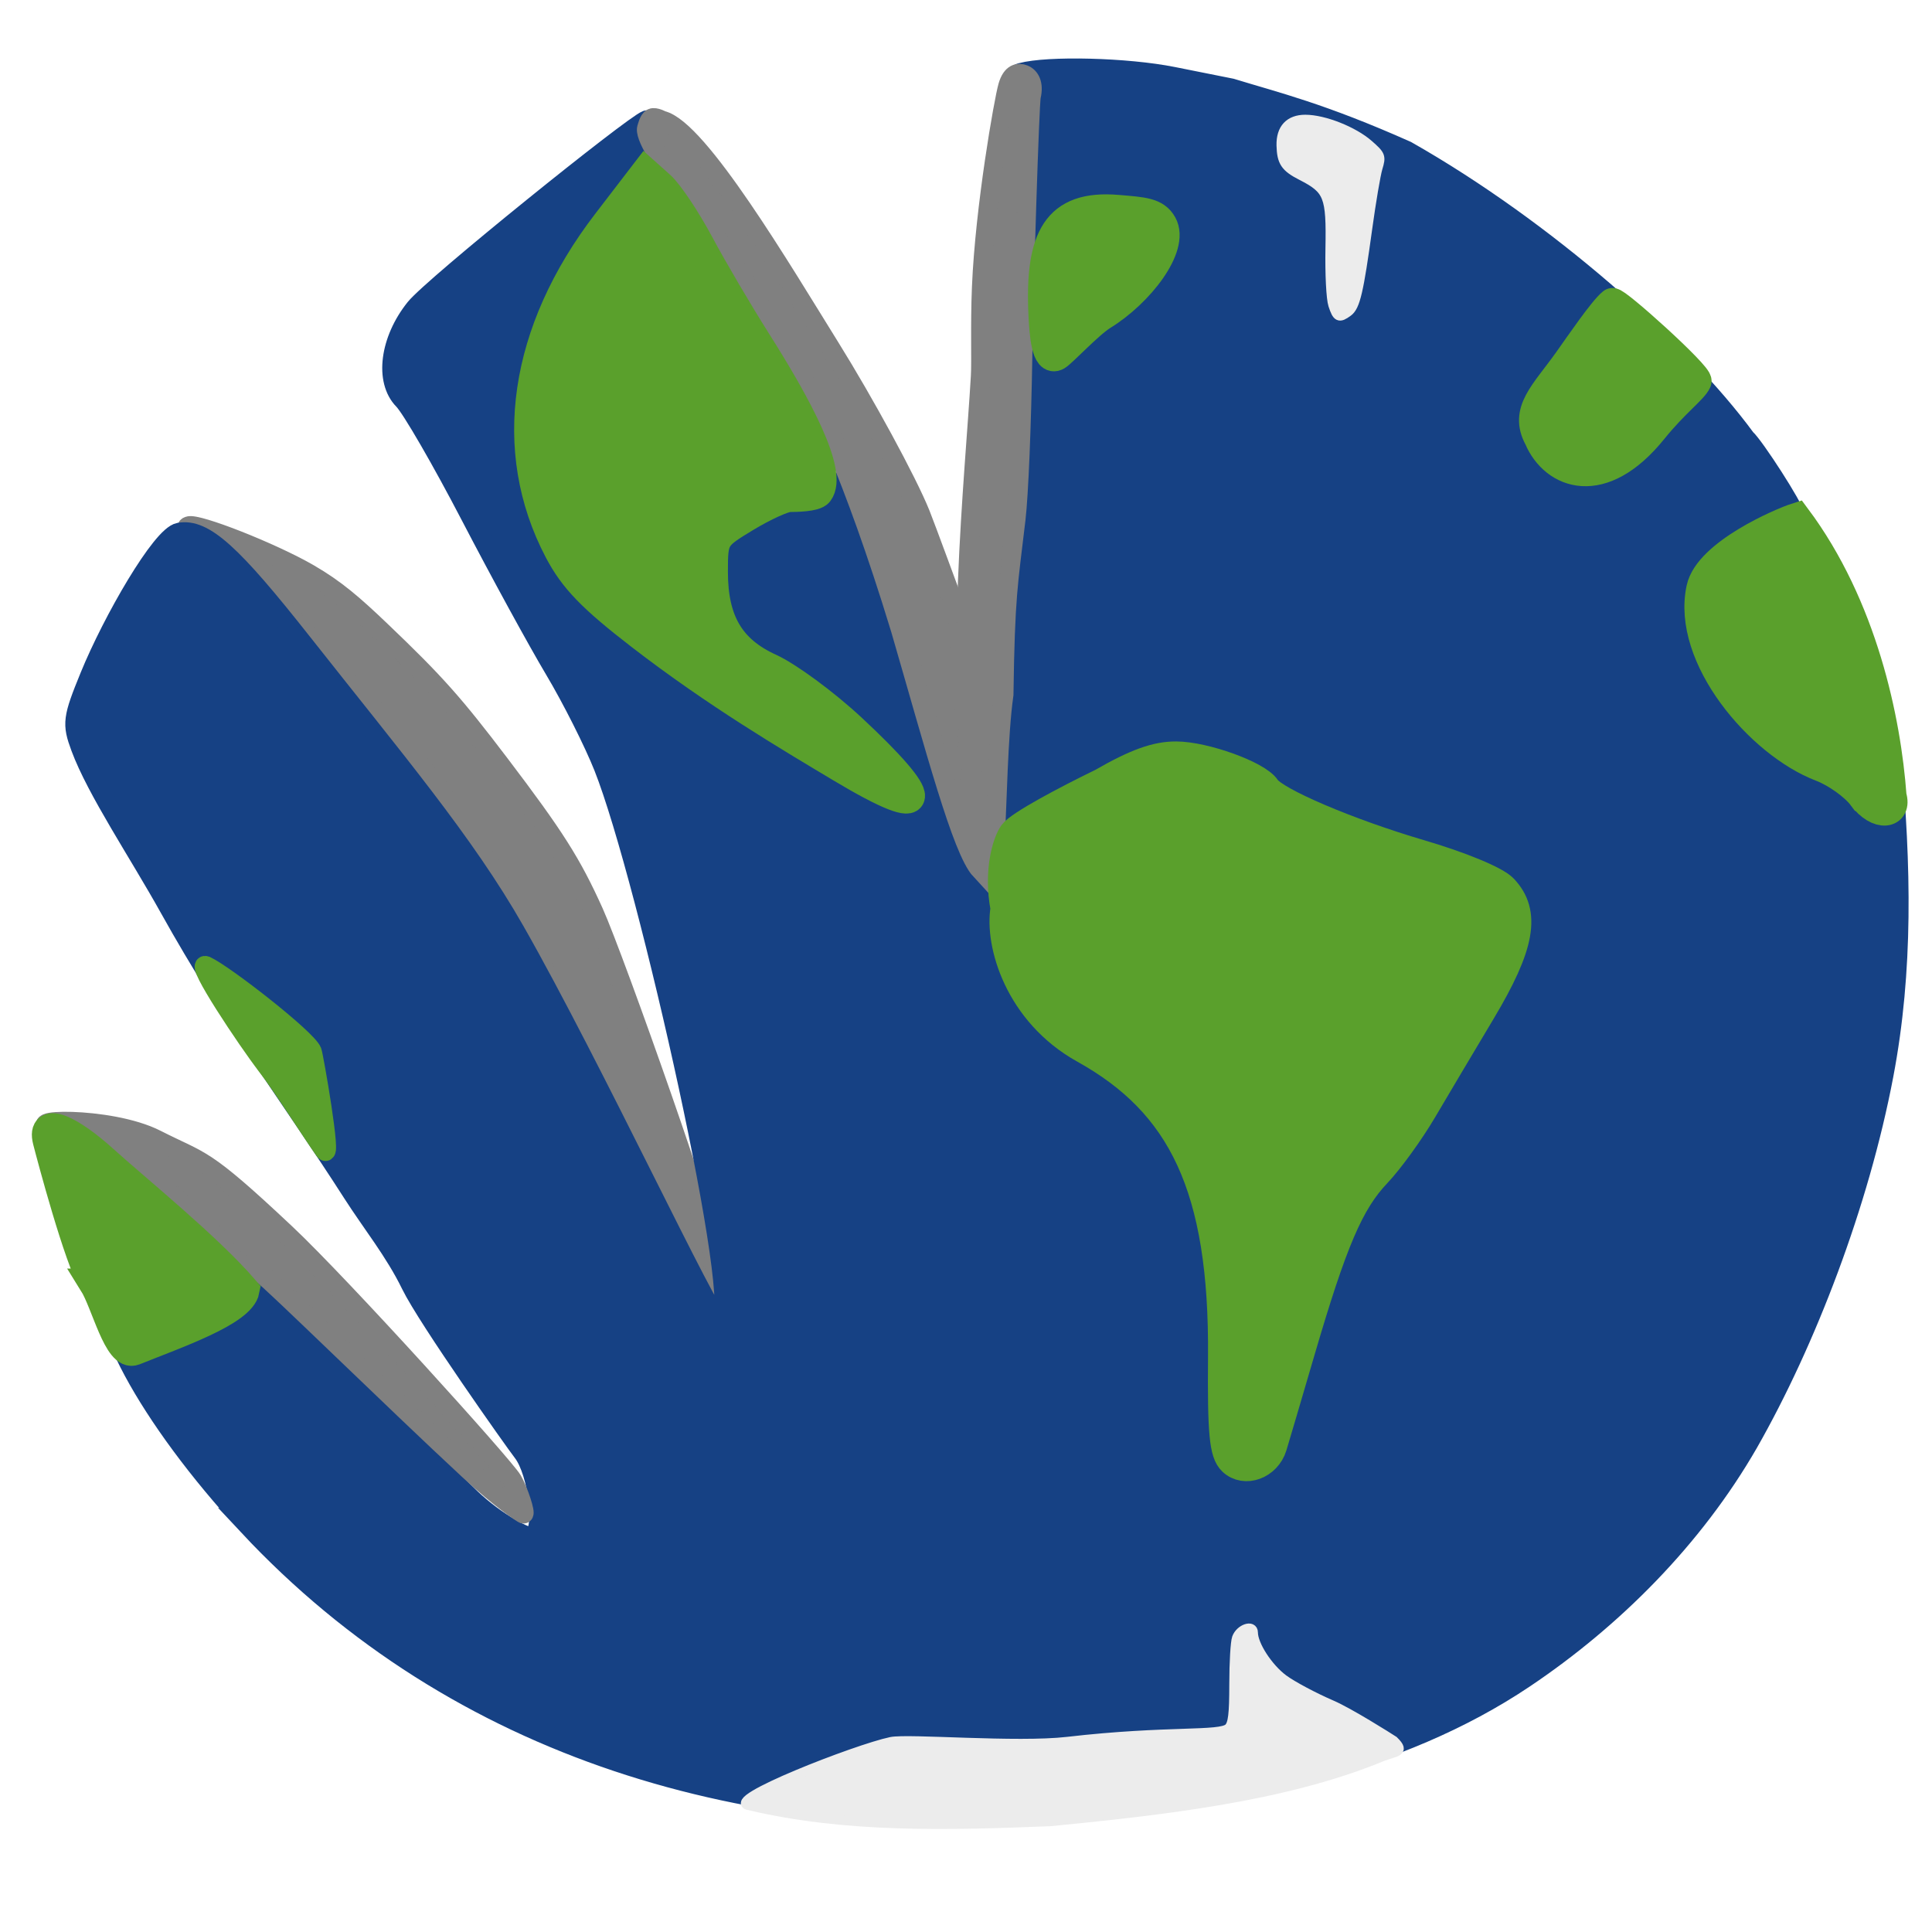
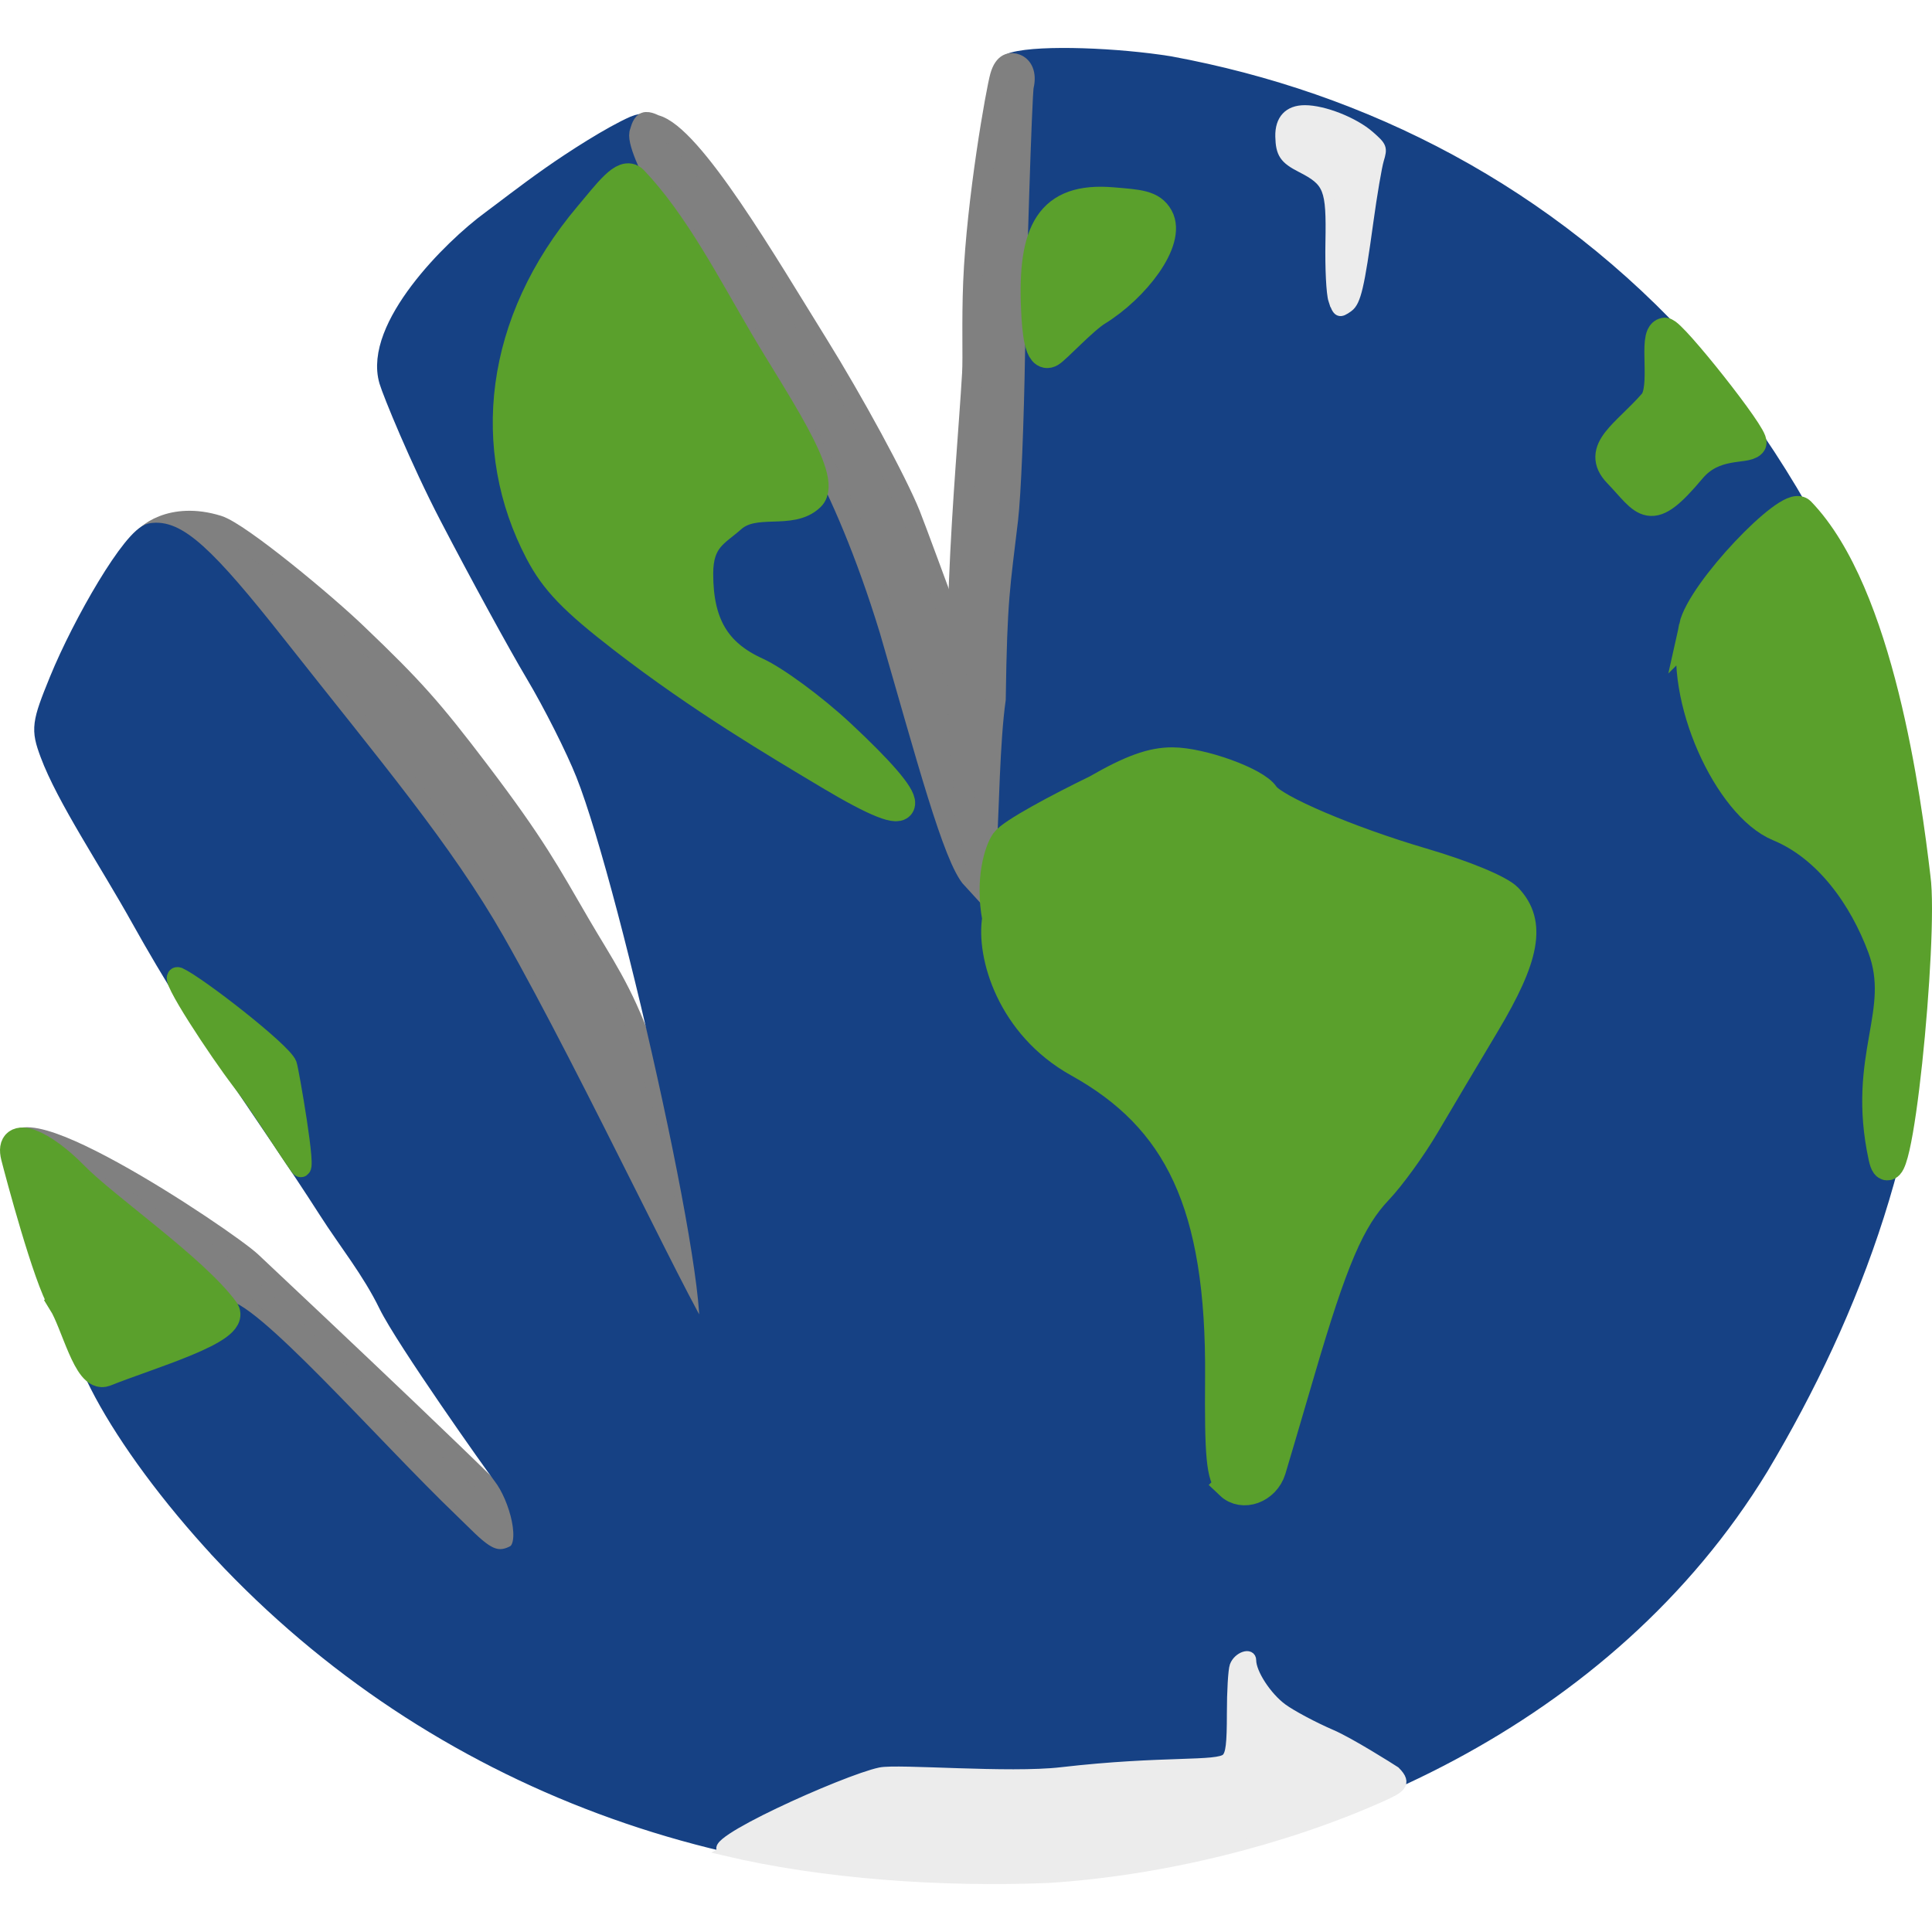
<svg xmlns="http://www.w3.org/2000/svg" width="100" height="100" id="svg2" version="1.1">
  <defs id="defs4" />
  <g id="layer1" transform="translate(0,-952.3622)">
-     <path style="color:#000000;fill:#808080;fill-opacity:1;fill-rule:nonzero;stroke:#808080;stroke-width:1;stroke-miterlimit:4;stroke-dasharray:none;marker:none;visibility:visible;display:inline;overflow:visible;enable-background:accumulate" d="m 36.367,1018.608 c -1.17,-1.026 -8.391,-16.779 -10.592,-20.765 -1.398,-2.532 -2.799,-4.302 -4.638,-6.771 -1.369,-1.838 -3.709,-3.843 -4.583,-5.069 -0.873,-1.226 -5.07,-5.451 -5.311,-5.771 -0.507,-0.674 -1.874,-0.5 -1.477,-0.645 0.439,-0.16 4.288,1.347 6.218,2.463 1.382,0.799 2.308,1.601 3.75,2.98 2.795,2.671 3.759,3.752 6.132,6.878 2.853,3.758 3.721,5.125 4.872,7.679 1.065,2.362 6.304,17.166 6.307,18.403 0.004,1.772 0.39,1.555 -0.678,0.618 z" id="path4036-2-4" />
-     <path style="color:#000000;fill:#164184;fill-opacity:1;fill-rule:nonzero;stroke:#164184;stroke-width:1;stroke-miterlimit:4;stroke-dasharray:none;marker:none;visibility:visible;display:inline;overflow:visible;enable-background:accumulate" d="m 41.146,986.936 c -1.395,0 -3.098,-1.947 -3.515,-2.689 -0.421,-0.749 -0.127,-3.809 0.421,-4.831 0.604,-1.128 2.329,-1.087 3.718,-1.287 1.055,-0.152 1.968,-1.57 2.497,-0.562 0.696,1.326 3.625,14.467 3.625,15.133 -2.049,-1.673 -4.711,-5.664 -6.746,-5.763 z" id="path4020-0-9" />
-     <path style="color:#000000;fill:#164184;fill-opacity:1;fill-rule:nonzero;stroke:#164184;stroke-width:1.001;stroke-miterlimit:4;stroke-dasharray:none;marker:none;visibility:visible;display:inline;overflow:visible;enable-background:accumulate" d="m 12.847,1031.339 c -5.212,-5.619 -8.335,-11.449 -6.866,-12.714 0.881,-0.759 5.889,0.514 6.841,0.505 1.234,-0.315 7.636,7.032 11.532,10.764 1.394,1.335 2.971,2.093 3.185,2.021 0.683,-0.23 0.332,-3.332 -0.498,-4.4 -0.419,-0.539 -4.924,-6.906 -5.774,-8.648 -0.85,-1.742 -2.018,-3.172 -3.031,-4.755 -3.149,-4.92 -6.233,-8.923 -9.474,-14.743 -1.608,-2.887 -3.768,-6.092 -4.594,-8.32 -0.456,-1.23 -0.421,-1.501 0.471,-3.684 1.179,-2.884 3.715,-7.283 4.637,-7.447 1.294,-0.229 2.739,1.102 6.364,5.697 4.835,6.13 8.402,10.336 11.013,14.918 4.047,7.1 10.158,20.214 10.603,20.214 1.38,0 -3.735,-22.928 -6.021,-28.684 -0.51,-1.284 -1.653,-3.552 -2.541,-5.041 -0.888,-1.489 -2.842,-5.067 -4.343,-7.952 -1.501,-2.885 -3.064,-5.586 -3.474,-6.002 -0.984,-1.001 -0.714,-3.1 0.612,-4.755 0.92,-1.148 11.268,-9.483 11.98,-9.738 0.188,-0.067 0.179,1.488 -0.722,2.741 -2.563,3.563 -5.418,7.342 -5.418,13.331 0,5.489 0.911,5.271 3.398,7.968 2.784,3.018 14.744,8.069 17.507,9.88 7.154,4.687 1.91,-4.201 2.316,3.228 0.084,1.533 2.139,-1.651 2.813,-1.504 0.676,0.148 0.103,13.141 -0.072,11.756 -0.084,-2.18 0.611,0.175 3.353,1.706 4.065,2.269 7.487,7.549 7.065,15.027 -0.102,1.803 0.161,3.59 0.256,4.187 0.243,1.526 -1,0.37 0.426,0.37 1.976,0 1.241,1.405 2.926,-3.943 1.94,-6.158 2.237,-7.782 3.939,-10.174 0.775,-1.089 2.114,-2.893 2.758,-4.119 0.644,-1.226 1.592,-2.988 2.325,-4.025 2.315,-3.274 1.083,-2.953 -0.157,-5.393 -0.838,-1.648 -0.903,-1.853 -3.728,-2.417 -2.523,-0.503 -5.833,-2.503 -8.162,-4.007 -1.032,-0.666 -1.71,0.115 -2.488,-0.011 -1.764,-0.284 -2.425,-1.063 -3.745,-0.019 -1.932,1.53 -3.491,1.333 -4.504,1.579 -4.867,1.182 -2.188,-4.921 -1.901,-9.776 0.19,-3.206 1.508,-6.815 1.511,-8.129 0.002,-1.449 -0.85,-8.156 -0.518,-8.786 0.208,-1.576 -0.459,-3.24 0.273,-6.931 -0.112,-1.226 0.214,-4.137 0.127,-4.404 -0.082,-0.255 -0.687,-0.458 -0.19,-0.592 1.391,-0.374 5.459,-0.275 7.863,0.205 l 3.014,0.602 c 2.348,0.72 4.65,1.262 9.073,3.232 7.175,4.072 14.191,10.314 17.55,14.894 0.464,0.415 2.519,3.608 2.519,3.936 3.63,7.03 4.248,7.585 5.018,12.387 0.524,5.813 0.645,11.188 -0.391,16.638 -1.263,6.644 -4.004,13.785 -7,19.042 -2.842,4.939 -7.017,9.106 -11.585,12.175 -6.566,4.411 -14.931,6.136 -23.875,6.883 -16.209,1.269 -31.357,-3.165 -42.2,-14.774 z" id="path4018-4-5" />
-     <path style="color:#000000;fill:#5aa02c;fill-opacity:1;fill-rule:nonzero;stroke:#5aa02c;stroke-width:1;stroke-miterlimit:4;stroke-dasharray:none;marker:none;visibility:visible;display:inline;overflow:visible;enable-background:accumulate" d="m 13.794,1007.512 c -1.001,-1.296 -3.721,-5.38 -3.14,-5.164 0.965,0.442 5.253,3.784 5.498,4.438 0.089,0.237 1.04,5.684 0.648,5.13 -0.777,-1.097 -2.112,-3.246 -3.006,-4.403 z" id="path4032-0-0" />
-     <path style="color:#000000;fill:#808080;fill-opacity:1;fill-rule:nonzero;stroke:#808080;stroke-width:1;stroke-miterlimit:4;stroke-dasharray:none;marker:none;visibility:visible;display:inline;overflow:visible;enable-background:accumulate" d="m 13.57,1018.321 c -2.554,-1.353 -1.354,-0.941 -2.835,-2.456 -0.635,-0.65 -1.92,-1.765 -3.082,-2.702 -2.031,-1.638 -4.207,-1.484 -4.68,-2.335 -2.37,-0.545 2.674,-0.73 5.108,0.507 2.434,1.237 2.371,0.797 6.699,4.867 2.899,2.726 11.329,12.058 11.743,12.777 0.331,0.576 0.7,1.743 0.574,1.741 -0.035,0 -1.193,-0.753 -2.819,-2.259 -3.861,-3.578 -10.36,-9.956 -10.708,-10.141 z" id="path4034-9-5" />
-     <path style="color:#000000;fill:#808080;fill-opacity:1;fill-rule:nonzero;stroke:#808080;stroke-width:1;stroke-miterlimit:4;stroke-dasharray:none;marker:none;visibility:visible;display:inline;overflow:visible;enable-background:accumulate" d="m 46.58,984.829 c -2.466,-8.052 -4.342,-11.78 -5.204,-13.243 -0.644,-1.094 -2.153,-3.622 -3.453,-5.7 -0.531,-0.849 -4.831,-6.186 -4.432,-6.933 0,0 0.091,-0.404 0.256,-0.479 0.161,-0.073 0.518,0.121 0.518,0.121 1.888,0.443 6.227,7.771 8.708,11.76 1.775,2.854 3.977,6.895 4.67,8.614 0.259,0.643 1.583,4.252 1.904,5.115 0.44,7.359 1.115,12.801 1.206,13.323 -0.965,-1.045 -2.332,-6.247 -4.172,-12.578 z" id="path4038-9-5" />
-     <path style="color:#000000;fill:#808080;fill-opacity:1;fill-rule:nonzero;stroke:#808080;stroke-width:0.984;marker:none;visibility:visible;display:inline;overflow:visible;enable-background:accumulate" d="m 50.562,994.486 c -1.234,-7.178 -0.121,-17.426 0.181,-22.639 0.048,-0.824 -0.027,-2.617 0.056,-4.616 0.172,-4.159 1.154,-9.699 1.359,-10.406 0.204,-0.706 0.565,-0.723 0.835,-0.618 0.325,0.125 0.535,0.504 0.389,1.133 -0.092,0.396 -0.386,9.908 -0.44,13.396 -0.057,3.622 -0.208,7.262 -0.352,8.486 -0.403,3.418 -0.552,3.934 -0.625,9.086 -0.601,4.241 -0.154,14.073 -1.403,6.179 z" id="path4040-6-8" />
-     <path style="color:#000000;fill:#ececec;fill-opacity:1;fill-rule:nonzero;stroke:#ececec;stroke-width:0.5;marker:none;visibility:visible;display:inline;overflow:visible;enable-background:accumulate;stroke-opacity:1" d="m 69.003,968.149 c -0.108,-0.326 -0.172,-1.61 -0.148,-2.931 0.05,-2.713 -0.084,-3.053 -1.483,-3.768 -0.845,-0.432 -1.03,-0.707 -1.05,-1.565 -0.02,-0.858 0.424,-1.334 1.241,-1.334 0.962,0 2.492,0.606 3.279,1.298 0.624,0.549 0.647,0.608 0.468,1.202 -0.104,0.344 -0.344,1.758 -0.534,3.143 -0.447,3.256 -0.627,4.029 -1.008,4.307 -0.457,0.334 -0.553,0.29 -0.765,-0.352 z" id="path4062-1-1" />
-     <path style="color:#000000;fill:#ececec;fill-opacity:1;fill-rule:nonzero;stroke:#ececec;stroke-width:0.5;stroke-opacity:1;marker:none;visibility:visible;display:inline;overflow:visible;enable-background:accumulate" d="m 38.791,1045.81 c -1.445,-0.196 5.565,-2.924 7.327,-3.29 0.894,-0.186 6.502,0.296 9.143,-0.01 5.182,-0.599 7.909,-0.269 8.343,-0.705 0.213,-0.214 0.274,-0.717 0.274,-2.276 0,-1.101 0.063,-2.173 0.14,-2.384 0.173,-0.473 0.842,-0.697 0.842,-0.282 0,0.643 0.779,1.842 1.576,2.427 0.459,0.337 1.579,0.933 2.488,1.325 0.909,0.392 2.944,1.676 3.209,1.849 0.66,0.652 0.052,0.512 -0.844,0.919 -4.97,1.994 -11.181,2.69 -16.906,3.251 -5.34,0.217 -10.613,0.356 -15.592,-0.825 z" id="path4064-9-9" />
-     <path style="color:#000000;fill:#5aa02c;fill-opacity:1;fill-rule:nonzero;stroke:#5aa02c;stroke-width:1.502;stroke-miterlimit:4;stroke-dasharray:none;marker:none;visibility:visible;display:inline;overflow:visible;enable-background:accumulate" d="m 63.787,1027.988 c -0.444,-0.423 -0.541,-1.452 -0.509,-5.399 0.072,-8.81 -2.109,-13.129 -7.153,-15.933 -3.388,-1.884 -4.416,-5.457 -4.106,-7.271 -0.372,-1.97 0.117,-3.441 0.421,-3.866 0.323,-0.453 2.73,-1.732 4.592,-2.637 1.77,-1.018 2.82,-1.397 3.853,-1.392 1.464,0.008 4.2,0.997 4.643,1.679 0.445,0.685 4.245,2.307 7.968,3.401 2.117,0.622 3.914,1.366 4.314,1.788 1.195,1.257 0.891,2.946 -1.144,6.349 -1.007,1.684 -2.372,3.981 -3.034,5.106 -0.662,1.125 -1.729,2.598 -2.371,3.274 -1.411,1.486 -2.276,3.505 -3.945,9.207 -0.697,2.382 -1.352,4.601 -1.454,4.931 -0.298,0.962 -1.429,1.377 -2.076,0.762 z" id="path3248-6-5" />
-     <path style="color:#000000;fill:#5aa02c;fill-opacity:1;fill-rule:nonzero;stroke:#5aa02c;stroke-width:1.502;stroke-miterlimit:4;stroke-dasharray:none;marker:none;visibility:visible;display:inline;overflow:visible;enable-background:accumulate" d="m 43.551,992.128 c -2.734,-1.636 -6.484,-3.848 -10.407,-6.877 -2.522,-1.947 -3.462,-2.922 -4.231,-4.389 -2.729,-5.204 -1.827,-11.348 2.49,-16.975 l 2.005,-2.613 0.778,0.696 c 0.428,0.383 1.337,1.743 2.021,3.022 0.683,1.279 2.023,3.558 2.977,5.064 2.098,3.311 3.956,6.776 3.192,7.795 -0.188,0.251 -1.2,0.259 -1.508,0.262 -0.308,0.003 -1.321,0.465 -2.251,1.026 -1.666,1.006 -1.691,1.048 -1.691,2.829 7.9e-4,2.548 0.877,4.033 2.931,4.968 0.919,0.418 2.831,1.816 4.232,3.122 4.017,3.742 4.266,4.944 -0.539,2.069 z" id="path4022-9-7" />
-     <path style="color:#000000;fill:#5aa02c;fill-opacity:1;fill-rule:nonzero;stroke:#5aa02c;stroke-width:1.502;stroke-miterlimit:4;stroke-dasharray:none;marker:none;visibility:visible;display:inline;overflow:visible;enable-background:accumulate" d="m 4.829,1018.774 c -0.757,-1.213 -2.179,-6.564 -2.383,-7.364 -0.345,-1.358 1.295,-0.497 2.918,0.976 1.623,1.473 5.387,4.509 7.322,6.756 -0.212,1.117 -3.57,2.266 -5.735,3.139 -0.844,0.34 -1.476,-2.47 -2.123,-3.507 z" id="path4024-9-0" />
-     <path style="color:#000000;fill:#5aa02c;fill-opacity:1;fill-rule:nonzero;stroke:#5aa02c;stroke-width:1.502;stroke-miterlimit:4;stroke-dasharray:none;marker:none;visibility:visible;display:inline;overflow:visible;enable-background:accumulate" d="m 79.633,975.038 c -0.767,-1.411 0.305,-2.294 1.526,-4.01 0.591,-0.83 1.811,-2.623 2.291,-3.006 0.164,-0.131 4.515,3.795 4.388,4.08 -0.189,0.425 -1.164,1.126 -2.276,2.506 -2.652,3.289 -5.11,2.341 -5.93,0.431 z" id="path4026-8-1" />
-     <path style="color:#000000;fill:#5aa02c;fill-opacity:1;fill-rule:nonzero;stroke:#5aa02c;stroke-width:1.502;stroke-miterlimit:4;stroke-dasharray:none;marker:none;visibility:visible;display:inline;overflow:visible;enable-background:accumulate" d="m 53.983,968.65 c -0.191,-3.99 0.704,-5.72 3.869,-5.45 1.302,0.111 1.971,0.134 2.324,0.779 0.642,1.17 -1.198,3.548 -3.109,4.723 -0.694,0.427 -2.071,1.91 -2.36,2.081 -0.57,0.336 -0.677,-1.141 -0.724,-2.132 z" id="path4028-1-3" />
-     <path style="color:#000000;fill:#5aa02c;fill-opacity:1;fill-rule:nonzero;stroke:#5aa02c;stroke-width:1.502;stroke-miterlimit:4;stroke-dasharray:none;marker:none;visibility:visible;display:inline;overflow:visible;enable-background:accumulate" d="m 96.39,993.587 c -0.407,-0.544 -1.363,-1.227 -2.124,-1.517 -3.179,-1.211 -7.006,-5.704 -6.229,-9.254 0.396,-1.811 4.172,-3.428 4.943,-3.673 3.435,4.602 4.664,10.476 4.952,14.432 0.291,0.934 -0.722,1.108 -1.541,0.012 z" id="path4030-9-3" />
+     <g id="g3909" transform="matrix(0.6688479,0,0,0.6688479,-9.480946,357.1506)">
+       <path id="path4034-9-5" d="m 15.373,979.757 c -2.259,-6.487 16.369,6.016 18.261,7.788 4.441,4.176 20.595,19.366 21.228,20.468 0.507,0.882 -0.697,2.656 -0.855,2.776 -0.158,0.12 -3.34,-2.017 -5.83,-4.324 -5.915,-5.481 -12.907,-13.724 -16.184,-16.602 -3.464,-3.041 -15.362,-7.474 -16.62,-10.106 z" style="color:#000000;fill:#808080;fill-opacity:1;fill-rule:nonzero;stroke:#808080;stroke-width:1.532;stroke-miterlimit:4;stroke-dasharray:none;marker:none;visibility:visible;display:inline;overflow:visible;enable-background:accumulate" />
+       <path id="path4036-2-4" d="m 67.359,990.431 c -1.792,-1.572 -12.855,-25.705 -16.227,-31.811 -2.142,-3.879 -4.287,-6.591 -7.105,-10.372 -2.098,-2.816 -5.683,-5.887 -7.021,-7.765 -2.192,-3.237 -12.603,-6.091 -11.911,-8.597 0.17,-0.615 2.332,-2.457 5.965,-1.33 1.701,0.527 8.395,6.088 10.818,8.436 4.281,4.092 5.758,5.748 9.393,10.536 4.371,5.757 5.424,7.784 7.808,11.878 1.779,3.057 3.262,5.068 4.832,9.446 2.796,7.796 4.483,17.418 4.485,18.631 0.006,2.714 0.597,2.382 -1.038,0.947 z" style="color:#000000;fill:#808080;fill-opacity:1;fill-rule:nonzero;stroke:#808080;stroke-width:1.532;stroke-miterlimit:4;stroke-dasharray:none;marker:none;visibility:visible;display:inline;overflow:visible;enable-background:accumulate" />
+       <path id="path4020-0-9" d="m 74.68,941.912 c -2.138,0 -4.746,-2.983 -5.385,-4.12 -0.645,-1.148 -0.194,-5.836 0.645,-7.401 0.926,-1.728 3.568,-1.665 5.695,-1.972 1.616,-0.233 3.015,-2.405 3.826,-0.861 1.066,2.031 5.554,22.162 5.554,23.183 -3.138,-2.563 -7.217,-8.676 -10.334,-8.829 z" style="color:#000000;fill:#164184;fill-opacity:1;fill-rule:nonzero;stroke:#164184;stroke-width:1.532;stroke-miterlimit:4;stroke-dasharray:none;marker:none;visibility:visible;display:inline;overflow:visible;enable-background:accumulate" />
+       <path id="path4018-4-5" d="m 31.328,1009.934 c -7.985,-8.608 -12.769,-17.539 -10.518,-19.477 1.35,-1.163 9.021,0.788 10.479,0.774 1.89,-0.482 11.697,10.772 17.666,16.49 2.135,2.046 3.203,3.492 5.051,2.523 1.397,-0.733 0.336,-4.531 -0.935,-6.168 -0.641,-0.825 -7.544,-10.579 -8.846,-13.248 -1.302,-2.669 -3.091,-4.86 -4.643,-7.285 -4.824,-7.537 -9.548,-13.669 -14.514,-22.585 -2.463,-4.423 -5.772,-9.332 -7.037,-12.746 -0.699,-1.884 -0.645,-2.3 0.721,-5.643 1.806,-4.419 5.692,-11.157 7.104,-11.408 1.982,-0.351 4.197,1.688 9.749,8.728 7.408,9.391 12.871,15.834 16.871,22.853 6.2,10.877 15.561,30.967 16.244,30.967 2.114,0 -5.721,-35.123 -9.224,-43.942 -0.781,-1.967 -2.533,-5.442 -3.892,-7.723 -1.36,-2.281 -4.353,-7.762 -6.653,-12.181 -2.299,-4.419 -4.421,-9.634 -4.673,-10.493 -1.198,-4.094 4.853,-10.174 7.914,-12.414 0.801,-0.586 2.661,-2.043 4.598,-3.404 1.831,-1.287 4.725,-3.141 6.473,-3.911 1.228,-0.541 3.824,-0.094 0.271,3.77 -3.926,5.458 -10.021,10.502 -10.021,19.676 0,8.408 1.395,8.075 5.206,12.206 4.265,4.623 22.586,12.361 26.819,15.135 10.96,7.181 2.926,-6.436 3.549,4.945 0.128,2.348 3.277,-2.53 4.31,-2.304 1.035,0.226 0.158,20.131 -0.111,18.01 -0.129,-3.34 0.937,0.269 5.137,2.613 6.227,3.476 11.469,11.564 10.824,23.021 -0.156,2.763 0.246,5.499 0.393,6.415 0.372,2.338 -1.532,0.567 0.653,0.567 3.027,0 1.901,2.153 4.482,-6.04 2.972,-9.433 3.427,-11.922 6.034,-15.586 1.187,-1.668 3.238,-4.432 4.225,-6.31 0.987,-1.878 2.439,-4.577 3.563,-6.166 3.546,-5.015 1.66,-4.524 -0.241,-8.261 -1.284,-2.524 -1.383,-2.839 -5.711,-3.702 -3.866,-0.771 -8.935,-3.834 -12.504,-6.138 -1.581,-1.021 -2.619,0.176 -3.811,-0.016 -2.703,-0.435 -3.715,-1.629 -5.737,-0.029 -2.96,2.343 -5.348,2.042 -6.9,2.418 -7.456,1.81 -3.352,-7.539 -2.912,-14.976 0.291,-4.911 2.311,-10.44 2.315,-12.454 0.003,-2.22 -1.303,-12.495 -0.793,-13.459 0.319,-2.414 -0.704,-4.963 0.418,-10.618 -0.171,-1.878 0.328,-6.337 0.195,-6.746 -0.126,-0.39 -1.052,-0.702 -0.291,-0.907 2.131,-0.573 8.081,-0.326 12.046,0.314 15.02,2.768 29.187,9.964 40.315,22.354 11.4,13.675 17.704,29.752 17.704,44.995 -2.8e-4,14.904 -5.098,28.778 -12.392,41.006 -11.852,19.443 -34.1,29.137 -53.966,30.982 -24.831,1.944 -48.394,-6.634 -65.005,-24.419 z" style="color:#000000;fill:#164184;fill-opacity:1;fill-rule:nonzero;stroke:#164184;stroke-width:1.534;stroke-miterlimit:4;stroke-dasharray:none;marker:none;visibility:visible;display:inline;overflow:visible;enable-background:accumulate" />
+       <path id="path4032-0-0" d="m 32.778,973.433 c -1.533,-1.985 -5.7,-8.242 -4.81,-7.911 1.479,0.678 8.047,5.796 8.423,6.799 0.136,0.364 1.594,8.707 0.992,7.858 -1.19,-1.681 -3.235,-4.972 -4.605,-6.745 z" style="color:#000000;fill:#5aa02c;fill-opacity:1;fill-rule:nonzero;stroke:#5aa02c;stroke-width:1.532;stroke-miterlimit:4;stroke-dasharray:none;marker:none;visibility:visible;display:inline;overflow:visible;enable-background:accumulate" />
+       <path id="path4038-9-5" d="m 83.003,938.684 c -3.778,-12.335 -7.798,-17.473 -9.119,-19.714 -0.987,-1.675 -3.298,-5.434 -5.289,-8.617 -0.813,-1.3 -5.523,-9.11 -4.912,-10.255 0,0 0.139,-0.619 0.391,-0.734 0.247,-0.112 0.793,0.186 0.793,0.186 2.893,0.679 8.809,10.851 12.609,16.961 2.719,4.372 6.092,10.562 7.154,13.196 0.397,0.984 2.425,6.514 2.917,7.836 0.675,11.273 1.708,19.611 1.847,20.409 -1.478,-1.601 -3.572,-9.57 -6.391,-19.269 z" style="color:#000000;fill:#808080;fill-opacity:1;fill-rule:nonzero;stroke:#808080;stroke-width:1.532;stroke-miterlimit:4;stroke-dasharray:none;marker:none;visibility:visible;display:inline;overflow:visible;enable-background:accumulate" />
+       <path id="path4040-6-8" d="m 89.104,953.479 c -1.89,-10.997 -0.186,-26.696 0.277,-34.681 0.073,-1.263 -0.041,-4.009 0.085,-7.071 0.263,-6.372 1.768,-14.858 2.081,-15.942 0.313,-1.081 0.865,-1.107 1.28,-0.947 0.497,0.192 0.819,0.772 0.596,1.735 -0.14,0.606 -0.591,15.178 -0.674,20.522 -0.087,5.549 -0.318,11.125 -0.539,13 -0.617,5.236 -0.846,6.027 -0.957,13.919 -0.921,6.497 -0.235,21.559 -2.149,9.465 z" style="color:#000000;fill:#808080;fill-opacity:1;fill-rule:nonzero;stroke:#808080;stroke-width:1.507;marker:none;visibility:visible;display:inline;overflow:visible;enable-background:accumulate" />
+       <path id="path4062-1-1" d="m 117.355,913.132 c -0.165,-0.5 -0.264,-2.466 -0.226,-4.491 0.077,-4.156 -0.128,-4.677 -2.272,-5.772 -1.294,-0.661 -1.578,-1.084 -1.608,-2.397 -0.03,-1.314 0.649,-2.044 1.901,-2.044 1.473,0 3.818,0.928 5.024,1.988 0.957,0.841 0.992,0.932 0.717,1.842 -0.159,0.527 -0.528,2.693 -0.819,4.815 -0.684,4.988 -0.961,6.172 -1.544,6.598 -0.7,0.512 -0.847,0.444 -1.171,-0.54 z" style="color:#000000;fill:#ececec;fill-opacity:1;fill-rule:nonzero;stroke:#ececec;stroke-width:0.766;stroke-opacity:1;marker:none;visibility:visible;display:inline;overflow:visible;enable-background:accumulate" />
+       <path id="path4064-9-9" d="m 70.268,1033.129 c -2.214,-0.3 9.329,-5.506 12.028,-6.067 1.369,-0.284 9.96,0.454 14.007,-0.015 7.939,-0.918 12.116,-0.412 12.78,-1.08 0.327,-0.328 0.419,-1.099 0.419,-3.487 0,-1.686 0.097,-3.329 0.214,-3.651 0.265,-0.725 1.29,-1.068 1.29,-0.432 0,0.985 1.193,2.822 2.414,3.718 0.704,0.516 2.419,1.43 3.812,2.03 1.393,0.6 4.51,2.567 4.916,2.833 1.012,0.999 0.325,1.342 -1.047,1.966 -7.495,3.351 -16.942,5.737 -25.833,6.297 -8.181,0.332 -17.375,-0.303 -25.002,-2.111 z" style="color:#000000;fill:#ececec;fill-opacity:1;fill-rule:nonzero;stroke:#ececec;stroke-width:0.766;stroke-opacity:1;marker:none;visibility:visible;display:inline;overflow:visible;enable-background:accumulate" />
+       <path id="path3248-6-5" d="m 109.363,1004.801 c -0.68,-0.648 -0.829,-2.224 -0.78,-8.271 0.11,-13.496 -3.231,-20.113 -10.958,-24.408 -5.191,-2.886 -6.765,-8.359 -6.289,-11.138 -0.569,-3.018 0.18,-5.271 0.645,-5.923 0.495,-0.694 4.182,-2.654 7.034,-4.039 2.711,-1.559 4.321,-2.141 5.902,-2.132 2.243,0.012 6.435,1.528 7.113,2.572 0.682,1.05 6.503,3.535 12.207,5.21 3.243,0.953 5.995,2.093 6.609,2.739 1.831,1.926 1.365,4.513 -1.752,9.726 -1.542,2.579 -3.634,6.099 -4.648,7.822 -1.014,1.723 -2.648,3.98 -3.632,5.016 -2.161,2.277 -3.486,5.369 -6.044,14.105 -1.068,3.649 -2.071,7.049 -2.227,7.555 -0.456,1.474 -2.19,2.11 -3.181,1.167 z" style="color:#000000;fill:#5aa02c;fill-opacity:1;fill-rule:nonzero;stroke:#5aa02c;stroke-width:2.301;stroke-miterlimit:4;stroke-dasharray:none;marker:none;visibility:visible;display:inline;overflow:visible;enable-background:accumulate" />
+       <path id="path4022-9-7" d="m 78.364,949.866 c -4.188,-2.506 -9.934,-5.895 -15.942,-10.535 -3.863,-2.983 -5.303,-4.477 -6.481,-6.724 -4.18,-7.972 -3.194,-17.702 3.814,-26.004 1.483,-1.757 2.716,-3.466 3.415,-2.735 3.145,3.291 5.655,8.151 8.161,12.416 2.608,4.454 6.939,10.662 5.552,12.03 -1.503,1.482 -4.285,0.117 -6.076,1.656 -1.254,1.122 -2.591,1.606 -2.59,4.333 0.001,3.903 1.344,6.179 4.49,7.61 1.408,0.64 4.336,2.782 6.484,4.783 6.153,5.732 6.535,7.575 -0.826,3.17 z" style="color:#000000;fill:#5aa02c;fill-opacity:1;fill-rule:nonzero;stroke:#5aa02c;stroke-width:2.301;stroke-miterlimit:4;stroke-dasharray:none;marker:none;visibility:visible;display:inline;overflow:visible;enable-background:accumulate" />
+       <path id="path4024-9-0" d="m 19.045,990.686 c -1.16,-1.859 -3.338,-10.055 -3.65,-11.282 -0.529,-2.081 2.067,-0.967 4.47,1.496 2.404,2.462 9.272,7.187 11.663,10.431 1.033,1.402 -5.914,3.391 -9.232,4.728 -1.292,0.521 -2.26,-3.784 -3.252,-5.372 z" style="color:#000000;fill:#5aa02c;fill-opacity:1;fill-rule:nonzero;stroke:#5aa02c;stroke-width:2.301;stroke-miterlimit:4;stroke-dasharray:none;marker:none;visibility:visible;display:inline;overflow:visible;enable-background:accumulate" />
+       <path id="path4026-8-1" d="m 139.374,926.491 c -1.704,-1.776 0.613,-2.946 2.74,-5.373 1.029,-1.173 -0.05,-5.306 0.877,-5.478 0.51,-0.094 7.071,8.169 6.728,8.549 -0.478,0.528 -2.914,-0.084 -4.66,1.994 -3.284,3.909 -3.467,2.619 -5.685,0.308 z" style="color:#000000;fill:#5aa02c;fill-opacity:1;fill-rule:nonzero;stroke:#5aa02c;stroke-width:2.301;stroke-miterlimit:4;stroke-dasharray:none;marker:none;visibility:visible;display:inline;overflow:visible;enable-background:accumulate" />
+       <path id="path4028-1-3" d="m 94.345,913.899 c -0.292,-6.113 1.078,-8.763 5.927,-8.35 1.995,0.17 3.019,0.205 3.561,1.193 0.983,1.793 -1.836,5.436 -4.763,7.235 -1.064,0.654 -3.172,2.927 -3.615,3.187 -0.873,0.515 -1.037,-1.748 -1.11,-3.266 z" style="color:#000000;fill:#5aa02c;fill-opacity:1;fill-rule:nonzero;stroke:#5aa02c;stroke-width:2.301;stroke-miterlimit:4;stroke-dasharray:none;marker:none;visibility:visible;display:inline;overflow:visible;enable-background:accumulate" />
+       <path id="path4030-9-3" d="m 145.243,938.437 c 0.607,-2.774 7.397,-9.812 8.258,-8.92 6.11,6.329 8.207,22.273 8.921,28.306 0.626,4.505 -1.498,26.286 -2.506,21.631 -1.699,-7.844 1.81,-11.177 -0.084,-16.253 -1.433,-3.841 -4.131,-7.731 -8.006,-9.335 -3.875,-1.604 -7.772,-9.99 -6.582,-15.43 z" style="color:#000000;fill:#5aa02c;fill-opacity:1;fill-rule:nonzero;stroke:#5aa02c;stroke-width:2.301;stroke-miterlimit:4;stroke-dasharray:none;marker:none;visibility:visible;display:inline;overflow:visible;enable-background:accumulate" />
+     </g>
  </g>
</svg>
